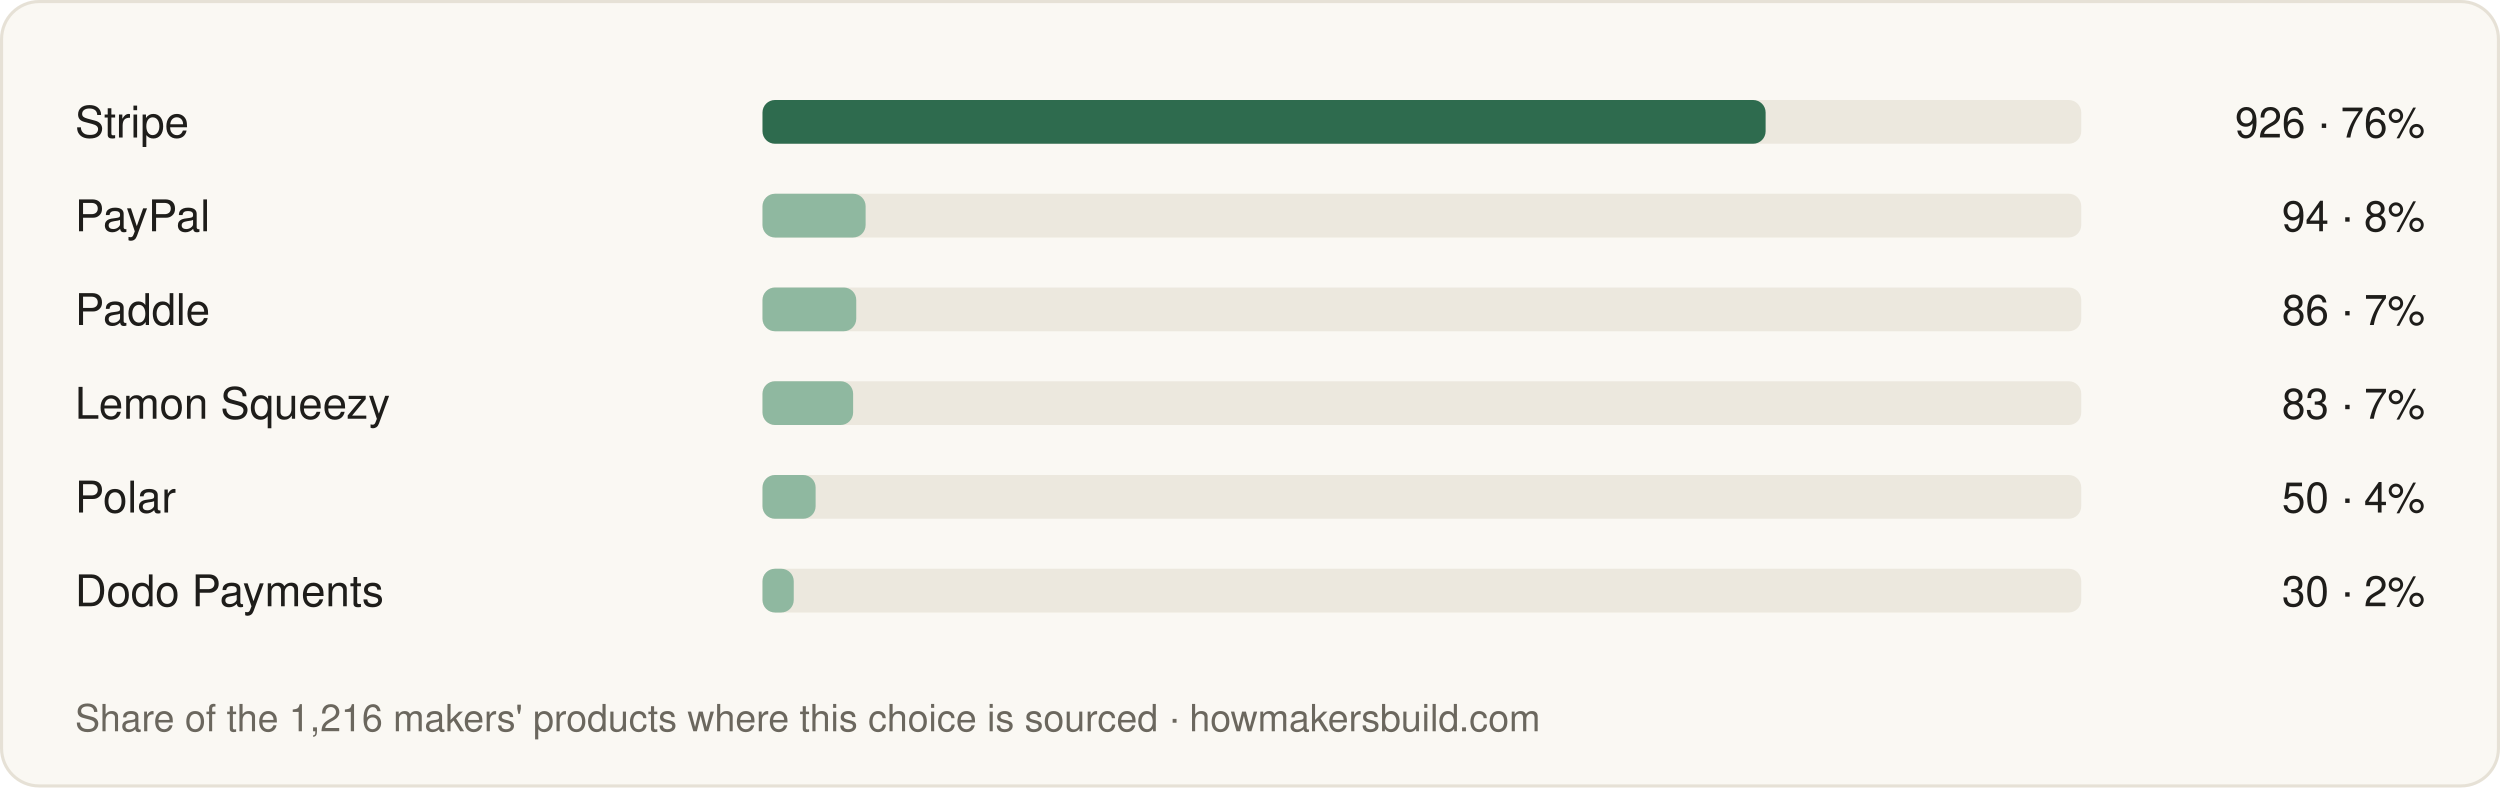
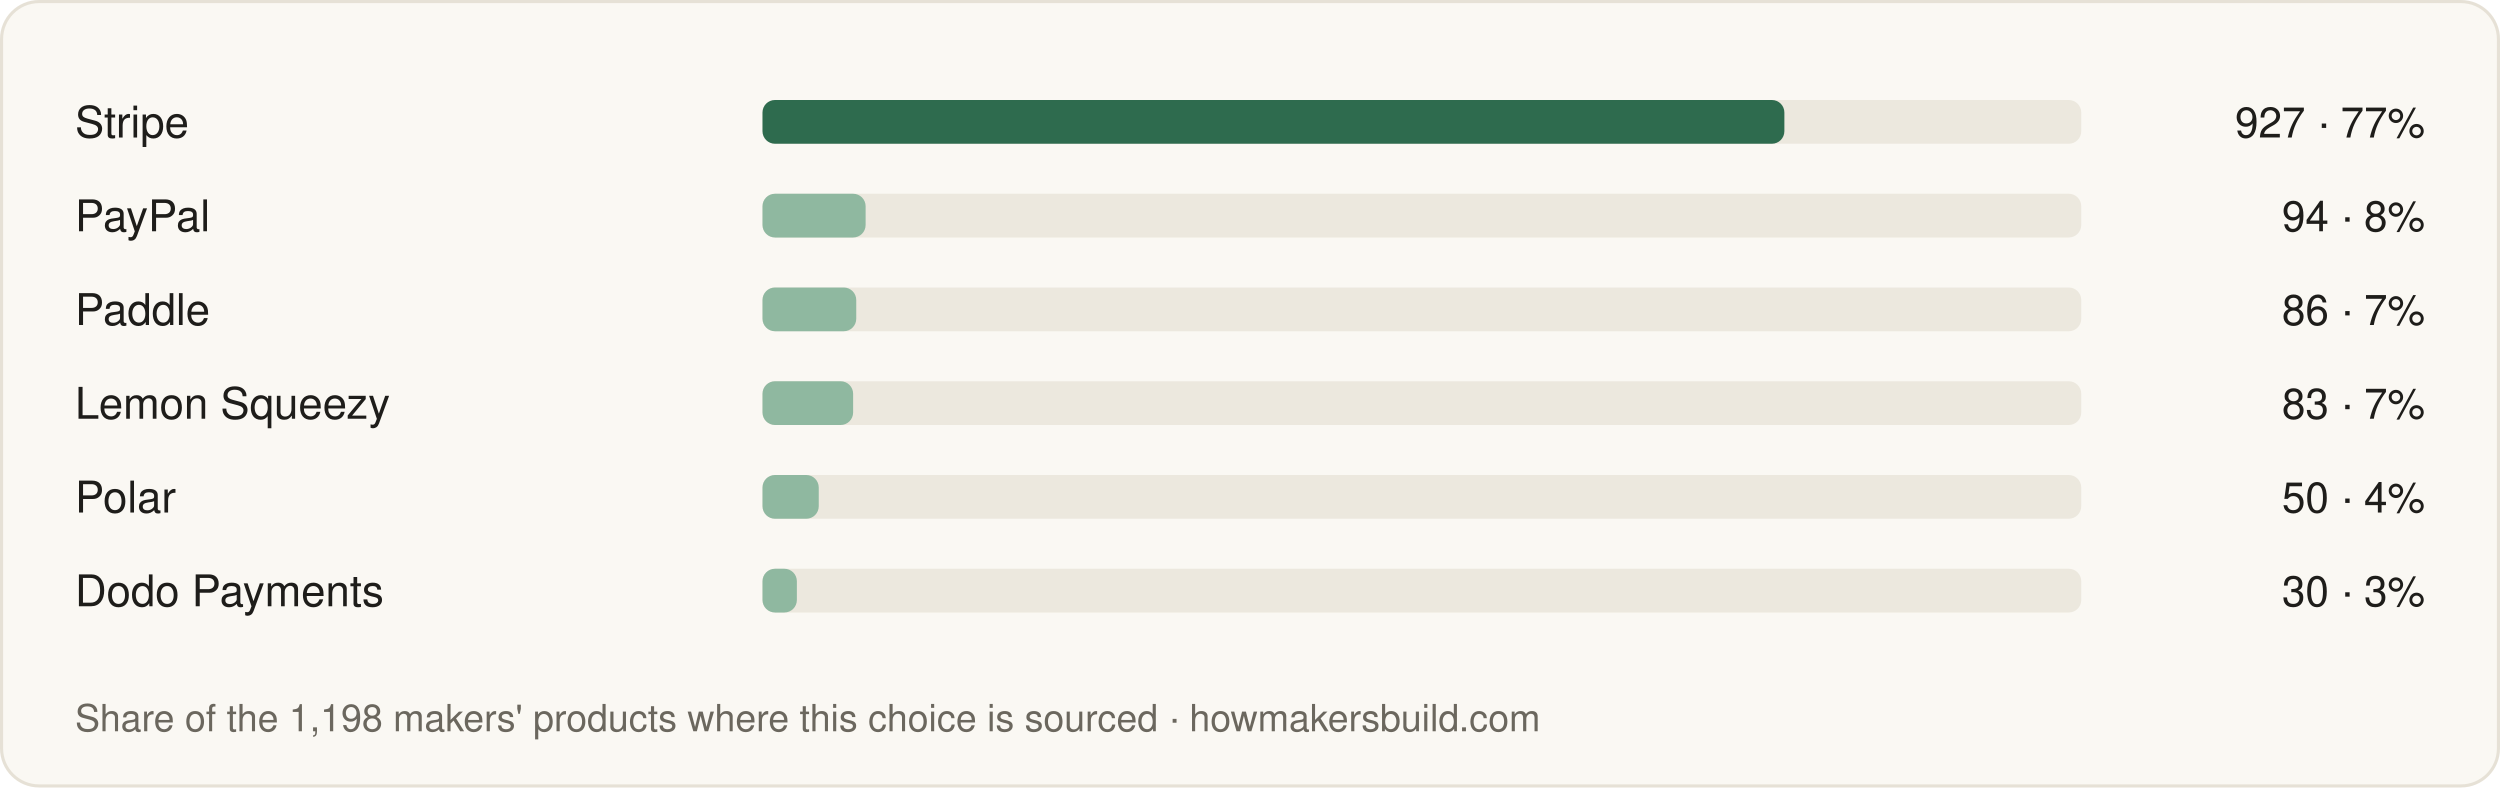
<svg xmlns="http://www.w3.org/2000/svg" width="800" height="252" viewBox="0 0 800 252" font-family="-apple-system, BlinkMacSystemFont, 'Segoe UI', Helvetica, Arial, sans-serif">
  <rect x="0.5" y="0.5" width="799" height="251" rx="12" fill="#faf8f3" stroke="#e6e1d6" />
  <text x="24" y="44" font-size="14" fill="#1e1d1a">Stripe</text>
  <rect x="244" y="32" width="422" height="14" rx="4" fill="#ece8de" />
-   <rect x="244" y="32" width="321" height="14" rx="4" fill="#2e6b4e" />
-   <text x="776" y="44" font-size="13.5" text-anchor="end" fill="#1e1d1a">926 · 76%</text>
+   <rect x="244" y="32" width="327" height="14" rx="4" fill="#2e6b4e" />
+   <text x="776" y="44" font-size="13.5" text-anchor="end" fill="#1e1d1a">927 · 77%</text>
  <text x="24" y="74" font-size="14" fill="#1e1d1a">PayPal</text>
  <rect x="244" y="62" width="422" height="14" rx="4" fill="#ece8de" />
  <rect x="244" y="62" width="33" height="14" rx="4" fill="#8fb8a0" />
  <text x="776" y="74" font-size="13.5" text-anchor="end" fill="#1e1d1a">94 · 8%</text>
  <text x="24" y="104" font-size="14" fill="#1e1d1a">Paddle</text>
  <rect x="244" y="92" width="422" height="14" rx="4" fill="#ece8de" />
  <rect x="244" y="92" width="30" height="14" rx="4" fill="#8fb8a0" />
  <text x="776" y="104" font-size="13.5" text-anchor="end" fill="#1e1d1a">86 · 7%</text>
  <text x="24" y="134" font-size="14" fill="#1e1d1a">Lemon Squeezy</text>
  <rect x="244" y="122" width="422" height="14" rx="4" fill="#ece8de" />
  <rect x="244" y="122" width="29" height="14" rx="4" fill="#8fb8a0" />
  <text x="776" y="134" font-size="13.5" text-anchor="end" fill="#1e1d1a">83 · 7%</text>
  <text x="24" y="164" font-size="14" fill="#1e1d1a">Polar</text>
  <rect x="244" y="152" width="422" height="14" rx="4" fill="#ece8de" />
-   <rect x="244" y="152" width="17" height="14" rx="4" fill="#8fb8a0" />
+   <rect x="244" y="152" width="18" height="14" rx="4" fill="#8fb8a0" />
  <text x="776" y="164" font-size="13.5" text-anchor="end" fill="#1e1d1a">50 · 4%</text>
  <text x="24" y="194" font-size="14" fill="#1e1d1a">Dodo Payments</text>
  <rect x="244" y="182" width="422" height="14" rx="4" fill="#ece8de" />
-   <rect x="244" y="182" width="10" height="14" rx="4" fill="#8fb8a0" />
-   <text x="776" y="194" font-size="13.5" text-anchor="end" fill="#1e1d1a">30 · 2%</text>
-   <text x="24" y="234" font-size="12" fill="#6b675e">Share of the 1,216 makers' products where this choice is sourced · howmakersbuild.com</text>
+   <rect x="244" y="182" width="11" height="14" rx="4" fill="#8fb8a0" />
+   <text x="776" y="194" font-size="13.5" text-anchor="end" fill="#1e1d1a">30 · 3%</text>
+   <text x="24" y="234" font-size="12" fill="#6b675e">Share of the 1,198 makers' products where this choice is sourced · howmakersbuild.com</text>
</svg>
